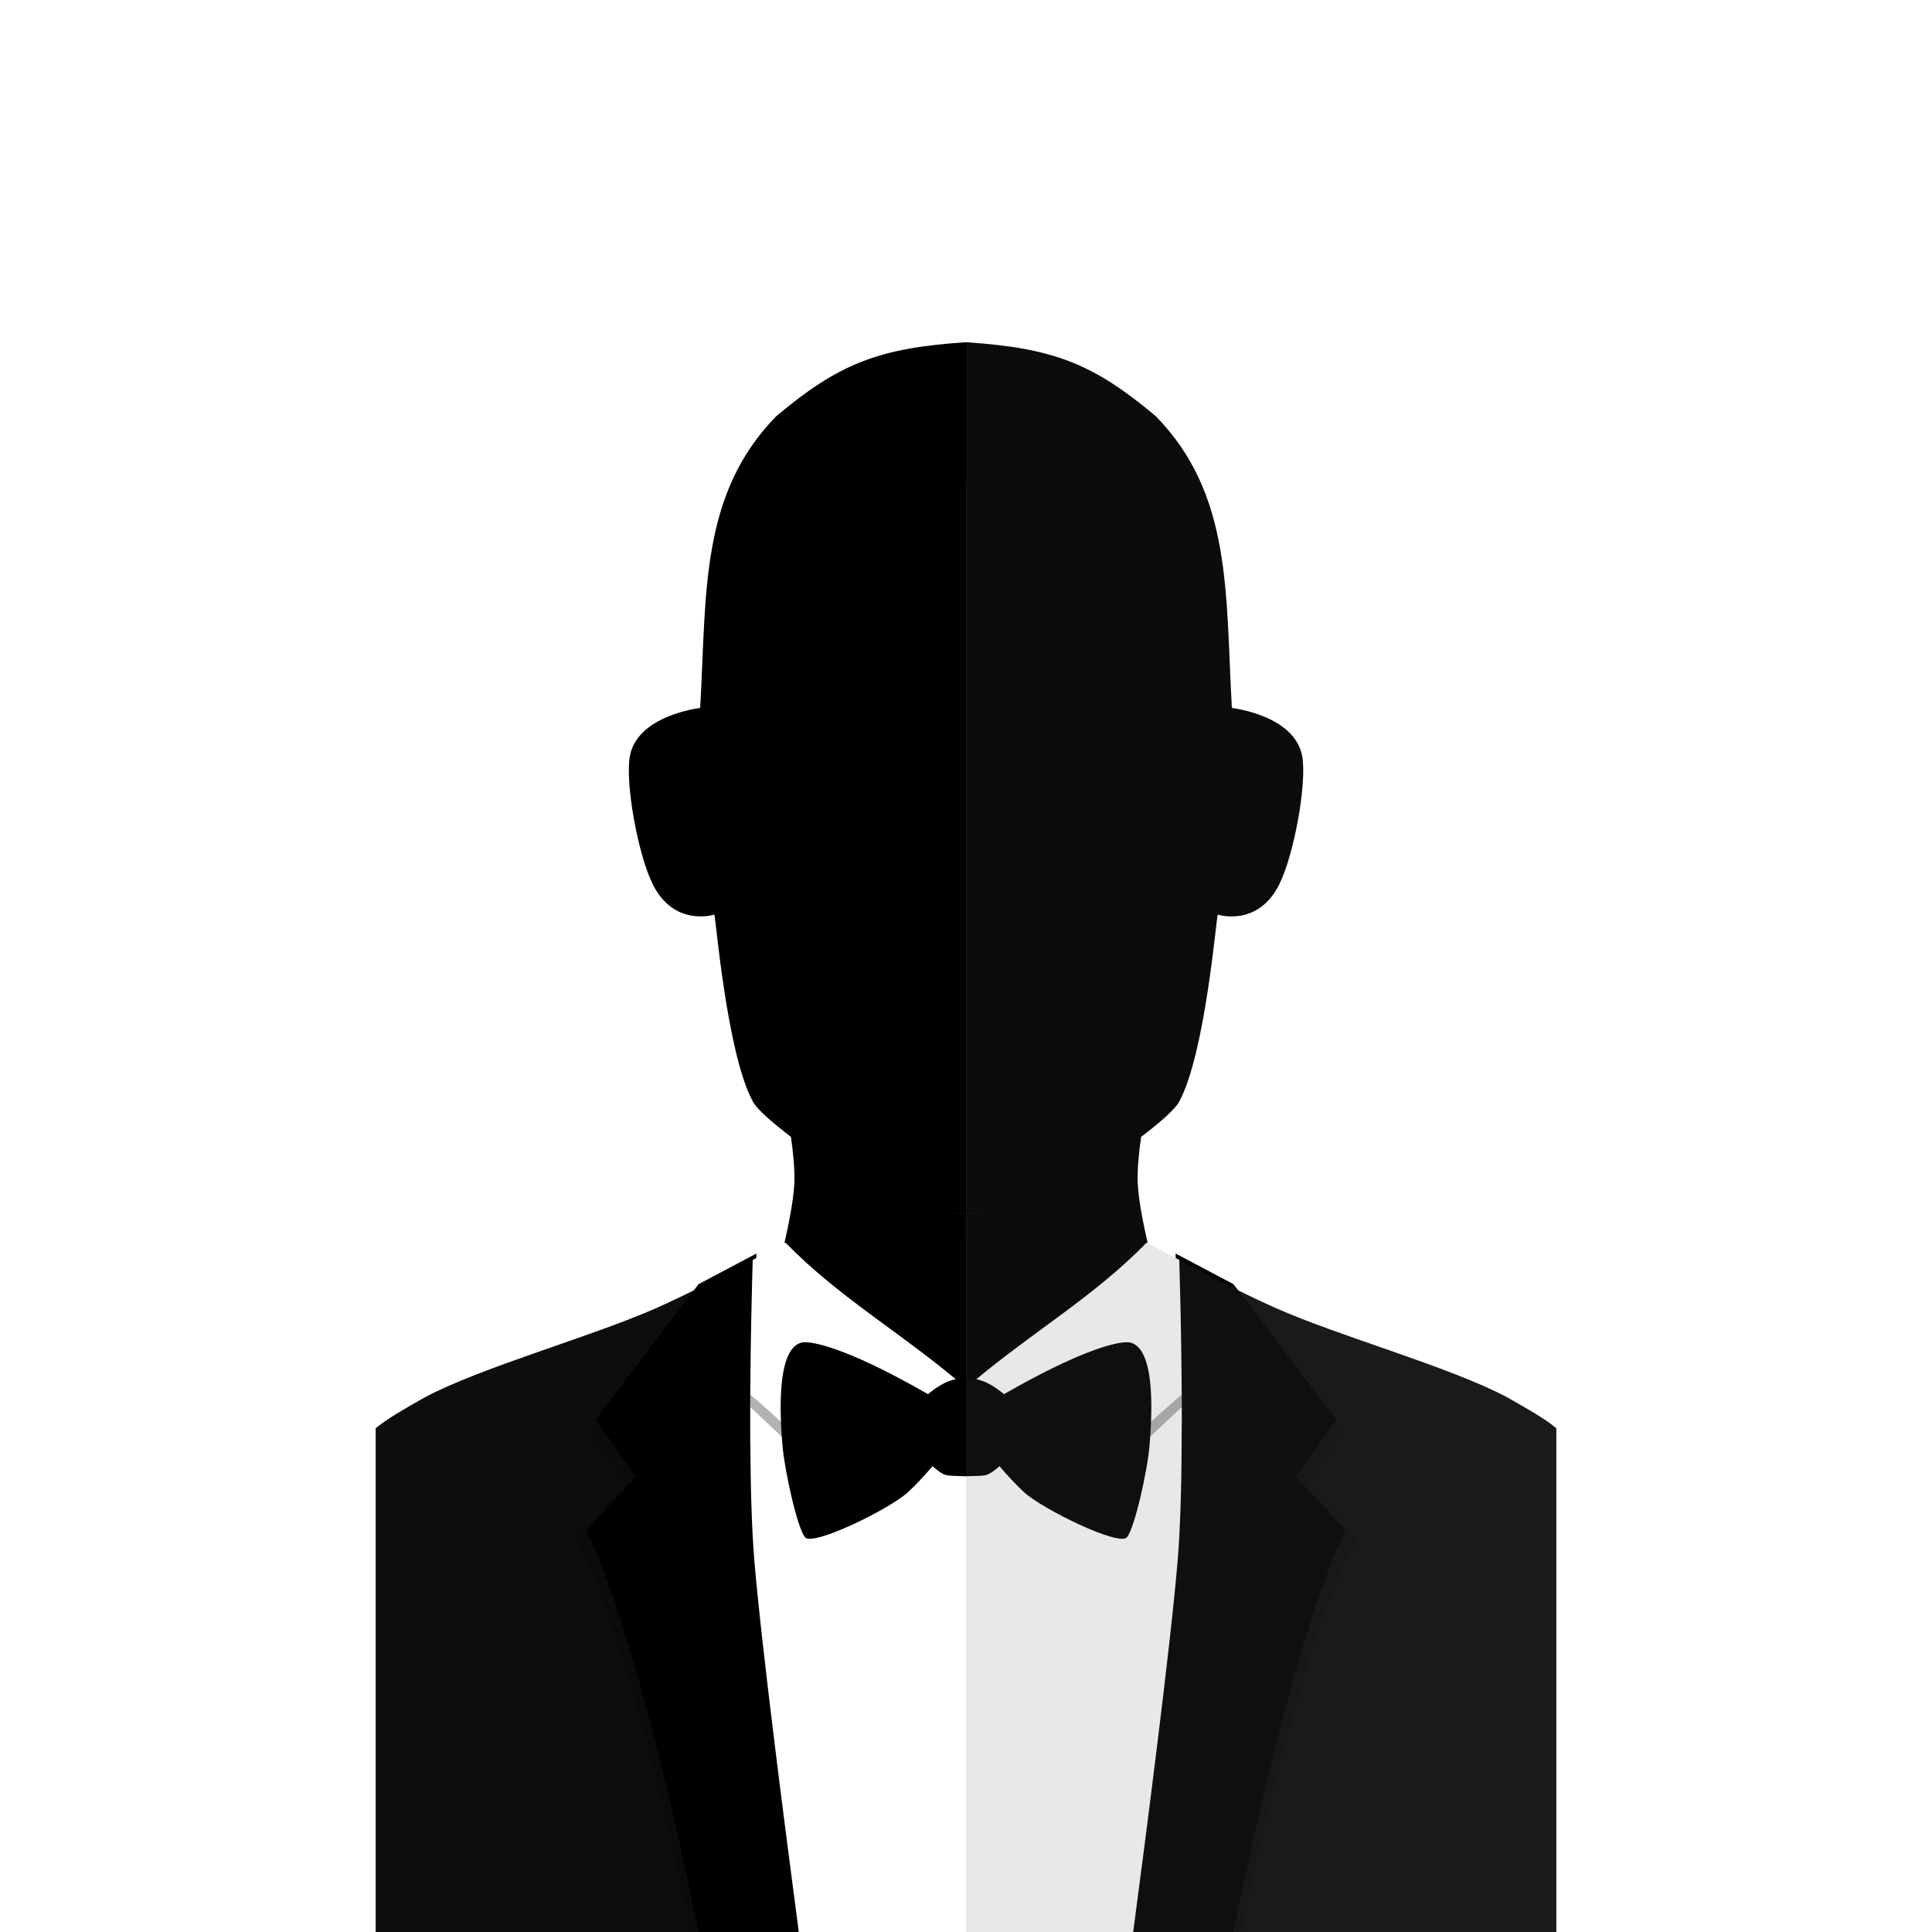
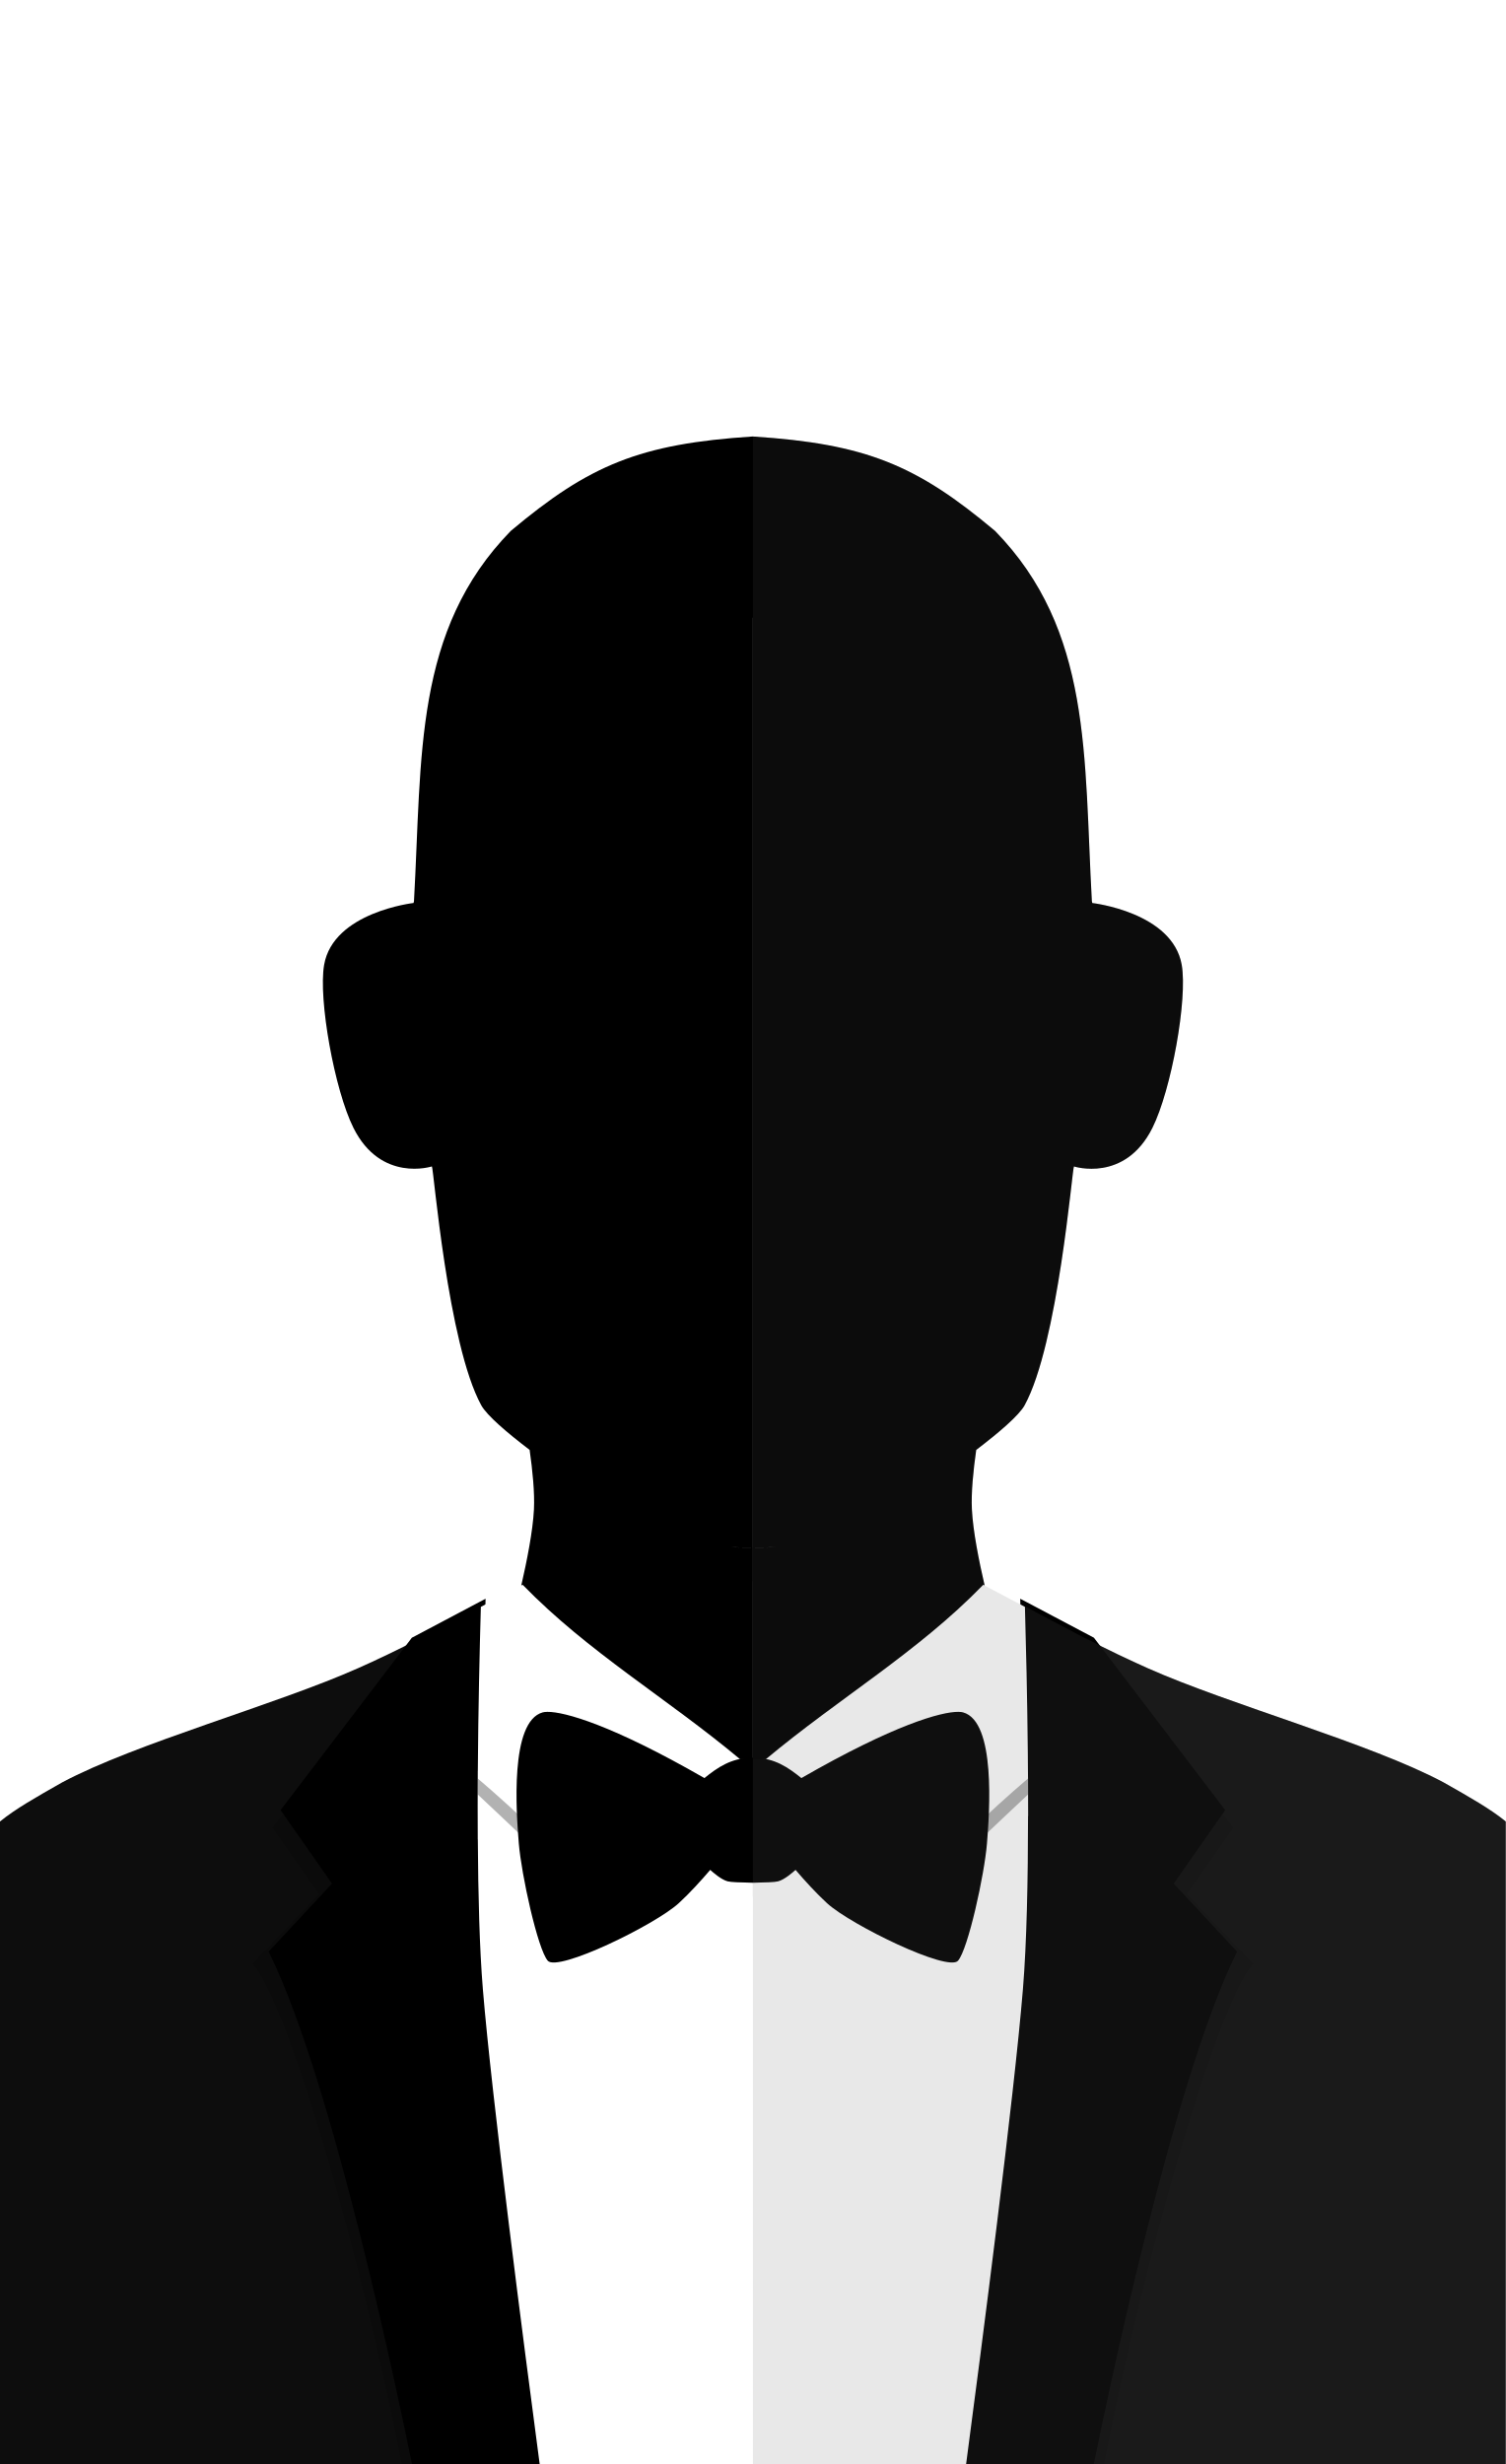
- <svg xmlns="http://www.w3.org/2000/svg" height="500px" width="500px" viewBox="0 0 44 72" id="body-svg">
+ <svg xmlns="http://www.w3.org/2000/svg" height="360px" width="220px" viewBox="0 0 44 72" id="body-svg">
  <defs />
  <g id="Body" style="display: inline">
    <path id="Suit" d="M 12.275 47.871 C 11.685 48.184 10.975 48.518 10.467 48.744 C 8.058 49.815 3.955 50.94 1.816 52.083 C 1.054 52.516 0.459 52.852 0 53.225 L 0 72 L 12.173 72 C 11.822 70.262 9.874 60.867 8.009 57.051 L 9.871 55.051 L 8.515 52.895 L 12.275 47.871 z M 31.725 47.871 L 35.485 52.895 L 34.129 55.051 L 35.991 57.051 C 34.126 60.867 32.178 70.262 31.826 72 L 44 72 L 44 53.225 C 43.541 52.852 42.946 52.516 42.183 52.083 C 40.045 50.94 35.942 49.815 33.533 48.744 C 33.025 48.518 32.315 48.184 31.725 47.871 z " style="fill-rule: evenodd; fill: rgb(13, 13, 13)" />
    <path id="LapelShadow" d="M 8.362 52.896 L 7.962 53.407 L 9.32 55.347 L 7.38 57.379 C 8.412 58.533 10.529 65.793 11.739 72 L 12.173 72 C 11.822 70.263 9.874 60.868 8.009 57.052 L 9.871 55.052 L 8.362 52.896 z M 35.638 52.896 L 34.129 55.052 L 35.991 57.052 C 34.126 60.868 32.178 70.263 31.826 72 L 32.261 72 C 33.471 65.793 35.588 58.533 36.62 57.379 L 34.68 55.347 L 36.038 53.407 L 35.638 52.896 z " style="fill: rgb(0, 0, 0); fill-rule: evenodd; fill-opacity: 0.15" />
    <path id="Lapel" d="M 14.189 46.717 L 13.988 46.822 C 13.68 46.986 12.807 47.447 12.061 47.842 L 12.035 47.855 L 8.199 52.892 L 9.701 55.041 L 7.85 57.028 L 7.89 57.109 C 8.812 58.995 9.768 62.299 10.531 65.338 C 11.289 68.357 11.858 71.113 12.038 72 L 15.903 72 L 15.9 71.982 C 15.44 68.508 14.503 61.293 14.242 58.119 C 13.996 55.124 14.103 49.784 14.184 46.943 L 14.189 46.717 z M 29.811 46.717 L 29.816 46.943 C 29.897 49.784 30.004 55.124 29.758 58.119 C 29.497 61.293 28.56 68.508 28.1 71.982 L 28.097 72 L 31.963 72 C 32.143 71.113 32.711 68.357 33.469 65.338 C 34.232 62.299 35.188 58.995 36.109 57.109 L 36.149 57.028 L 34.299 55.041 L 35.801 52.892 L 31.965 47.855 L 31.94 47.842 C 31.193 47.447 30.32 46.986 30.012 46.822 L 29.811 46.717 z " style="fill-rule: evenodd; fill: rgb(0, 0, 0)" />
    <path id="Shirt" d="M 15.27 46.309 C 15.202 46.344 14.329 46.807 14.051 46.954 C 14.015 48.217 13.975 49.912 13.962 51.753 L 13.961 51.752 C 13.956 52.414 13.956 53.084 13.96 53.745 L 13.962 53.748 C 13.972 55.374 14.012 56.935 14.11 58.13 C 14.372 61.314 15.309 68.525 15.769 72 L 18.12 72 L 21.999 72 L 21.999 55.421 L 22.001 55.421 L 22.001 72 L 25.88 72 L 28.231 72 C 28.691 68.525 29.628 61.314 29.89 58.13 C 30.002 56.769 30.039 54.934 30.04 53.068 L 30.043 53.064 C 30.043 52.699 30.042 52.333 30.04 51.969 C 30.039 51.95 30.039 51.932 30.039 51.913 C 30.038 51.796 30.037 51.68 30.036 51.564 C 30.036 51.461 30.035 51.357 30.034 51.255 C 30.034 51.23 30.034 51.205 30.033 51.18 L 30.033 51.18 C 30.017 49.562 29.981 48.085 29.949 46.954 C 29.671 46.807 28.798 46.344 28.73 46.309 C 26.791 48.299 24.539 49.6 22.369 51.412 C 22.369 51.412 22.362 51.407 22.362 51.407 L 22.001 51.407 L 22.001 51.674 L 21.999 51.674 L 21.999 51.407 L 21.637 51.407 C 21.638 51.407 21.631 51.412 21.631 51.412 C 19.461 49.6 17.209 48.299 15.27 46.309 z M 14.838 52.743 C 14.988 52.879 15.139 53.018 15.292 53.162 C 15.445 53.306 15.599 53.453 15.755 53.605 C 15.911 53.757 16.068 53.912 16.227 54.072 C 16.385 54.231 16.545 54.395 16.706 54.563 C 16.867 54.73 17.029 54.902 17.193 55.079 C 17.356 55.255 17.52 55.436 17.686 55.621 C 17.52 55.436 17.356 55.255 17.193 55.079 C 17.029 54.902 16.867 54.73 16.706 54.563 C 16.545 54.395 16.385 54.231 16.227 54.072 C 16.068 53.912 15.911 53.757 15.755 53.605 C 15.599 53.453 15.445 53.306 15.292 53.162 C 15.139 53.018 14.988 52.879 14.838 52.743 z M 29.162 52.743 C 29.012 52.879 28.861 53.018 28.708 53.162 C 28.555 53.306 28.401 53.453 28.245 53.605 C 28.089 53.757 27.931 53.912 27.773 54.072 C 27.614 54.231 27.455 54.395 27.294 54.563 C 27.133 54.73 26.97 54.902 26.807 55.079 C 26.644 55.255 26.48 55.436 26.314 55.621 C 26.254 55.532 26.193 55.444 26.132 55.358 C 26.193 55.444 26.254 55.532 26.314 55.621 C 26.48 55.436 26.644 55.255 26.807 55.079 C 26.97 54.902 27.133 54.73 27.294 54.563 C 27.455 54.395 27.614 54.231 27.773 54.072 C 27.931 53.912 28.089 53.757 28.245 53.605 C 28.401 53.453 28.555 53.306 28.708 53.162 C 28.861 53.018 29.012 52.879 29.162 52.743 z M 19.252 53.641 C 19.123 53.783 18.991 53.931 18.86 54.085 C 18.794 54.162 18.728 54.24 18.662 54.32 C 18.596 54.4 18.53 54.481 18.465 54.564 C 18.407 54.636 18.35 54.709 18.293 54.783 C 18.35 54.709 18.407 54.636 18.465 54.564 C 18.53 54.482 18.596 54.4 18.662 54.32 C 18.728 54.241 18.794 54.162 18.86 54.085 C 18.992 53.931 19.123 53.783 19.252 53.641 z M 25.394 54.389 C 25.431 54.434 25.467 54.479 25.503 54.524 C 25.467 54.479 25.431 54.434 25.394 54.389 z M 25.575 54.613 C 25.613 54.661 25.65 54.71 25.688 54.758 C 25.651 54.71 25.613 54.661 25.575 54.613 z M 18.24 54.852 C 18.197 54.907 18.155 54.964 18.113 55.02 C 18.155 54.964 18.197 54.908 18.24 54.852 z M 25.769 54.863 C 25.814 54.923 25.859 54.983 25.904 55.043 C 25.859 54.983 25.814 54.923 25.769 54.863 z M 25.935 55.084 C 25.988 55.157 26.042 55.231 26.095 55.305 C 26.042 55.231 25.988 55.157 25.935 55.084 z M 18.056 55.097 C 18.011 55.158 17.966 55.221 17.921 55.283 C 17.966 55.221 18.011 55.158 18.056 55.097 z " style="fill-rule: evenodd; fill: rgb(255, 255, 255)" />
    <path id="CollarShadow" d="M 30.032 51.18 C 30.034 51.424 30.037 51.664 30.039 51.913 C 30.037 51.668 30.036 51.422 30.033 51.18 L 30.032 51.18 z M 21.999 51.674 L 21.999 55.195 L 21.999 55.421 L 22.001 55.421 L 22.001 55.195 L 22.001 51.674 L 21.999 51.674 z M 13.961 51.752 C 13.956 52.414 13.956 53.084 13.96 53.745 L 13.962 53.748 C 13.96 53.313 13.959 52.874 13.96 52.436 C 14.382 52.831 17.292 55.566 17.678 56.024 L 17.697 56.046 C 17.757 56.006 17.82 55.927 17.916 55.831 C 18.159 55.588 19.068 54.471 19.436 53.945 L 20.193 55.195 L 19.252 53.641 C 18.734 54.209 18.191 54.873 17.686 55.621 C 16.363 54.141 15.103 52.943 13.96 51.969 C 13.961 51.895 13.962 51.826 13.962 51.753 L 13.961 51.752 z M 30.04 51.969 C 28.897 52.943 27.637 54.141 26.314 55.621 C 25.807 54.871 25.265 54.208 24.748 53.641 L 24.564 53.945 C 24.932 54.471 25.841 55.588 26.084 55.831 C 26.18 55.927 26.243 56.006 26.303 56.046 L 26.322 56.024 C 26.708 55.566 29.618 52.831 30.04 52.436 C 30.04 52.646 30.04 52.857 30.04 53.068 L 30.043 53.064 C 30.043 52.699 30.042 52.333 30.04 51.969 z " style="fill: rgb(0, 0, 0); fill-rule: evenodd; fill-opacity: 0.304" />
    <g id="TieGroup" style="display: none">
      <path id="Tie" d="M 20.389,55.195 18.12,72 h 3.879 V 55.195 Z m 1.611,0 V 72 h 3.879 L 23.61,55.195 Z" style="fill-rule: evenodd" />
      <path id="TieKnot" d="m 21.637,51.407 c 0.023,-0.007 -1.103,0.811 -2.391,2.226 l 0.946,1.562 h 1.806 v -3.788 z m 0.363,0 v 3.788 h 1.806 l 0.946,-1.562 c -1.288,-1.415 -2.413,-2.233 -2.391,-2.226 z" style="fill-rule: evenodd" />
      <path id="TieTint" d="M 20.389,55.195 18.12,72 h 3.879 V 55.195 Z m 1.611,0 V 72 h 3.879 L 23.61,55.195 Z" style="fill: rgb(0, 0, 0); fill-opacity: 0.15; fill-rule: evenodd" />
    </g>
    <g id="BowtieGroup" style="display: inline">
      <path d="m 15.995,50.022 c -0.056,6.37e-4 -0.101,0.006 -0.136,0.015 -0.968,0.265 -0.773,2.923 -0.699,3.83 0.074,0.907 0.552,3.091 0.846,3.427 0.294,0.336 3.127,-1.042 3.826,-1.68 0.319,-0.292 0.653,-0.66 0.922,-0.975 3.6e-4,3.26e-4 7.05e-4,7.4e-4 0.001,10e-4 0.058,0.053 0.315,0.286 0.513,0.335 0.085,0.021 0.357,0.034 0.732,0.04 0.375,-0.006 0.647,-0.018 0.732,-0.04 0.198,-0.05 0.455,-0.283 0.513,-0.335 3.28e-4,-2.93e-4 6.73e-4,-7.07e-4 0.001,-10e-4 0.269,0.315 0.603,0.683 0.922,0.975 0.699,0.638 3.531,2.016 3.826,1.68 0.294,-0.336 0.773,-2.52 0.846,-3.427 0.074,-0.907 0.268,-3.565 -0.699,-3.83 -0.034,-0.009 -0.079,-0.015 -0.136,-0.015 -0.499,-0.006 -1.883,0.379 -4.589,1.935 -0.375,-0.302 -0.782,-0.596 -1.416,-0.596 -0.634,0 -1.041,0.294 -1.416,0.596 -2.706,-1.556 -4.09,-1.94 -4.589,-1.935 z" id="Bowtie" style="fill-rule: evenodd" />
      <path d="m 20.579,51.961 c -0.336,0.269 -0.285,1.579 -0.151,2.049 0.068,0.239 0.16,0.48 0.327,0.631 0.058,0.053 0.315,0.286 0.513,0.335 0.085,0.021 0.357,0.034 0.732,0.04 0.375,-0.006 0.647,-0.018 0.732,-0.04 0.198,-0.05 0.455,-0.283 0.513,-0.335 0.167,-0.151 0.259,-0.392 0.327,-0.631 0.134,-0.47 0.185,-1.781 -0.151,-2.049 -0.377,-0.303 -0.784,-0.6 -1.421,-0.6 -0.637,0 -1.044,0.296 -1.421,0.6 z m -3.483,1.139 c -0.09,0.002 -0.145,0.029 -0.162,0.096 -0.46,1.789 1.983,0.496 2.755,0.647 0.178,0.035 0.365,0.049 0.548,0.05 -0.041,-0.212 -0.092,-0.309 -0.095,-0.592 -1.598,0.261 -2.656,-0.209 -3.046,-0.202 z m 9.785,0 c -0.408,0.01 -1.456,0.458 -3.023,0.202 -0.003,0.282 -0.054,0.38 -0.095,0.592 0.183,-0.002 0.371,-0.015 0.548,-0.05 0.773,-0.151 3.215,1.142 2.755,-0.647 -0.019,-0.073 -0.082,-0.099 -0.186,-0.096 z" id="BowtieShadow" style="fill: rgb(0, 0, 0); fill-opacity: 0.13; fill-rule: evenodd" />
    </g>
    <path id="Head" d="m 22,12.754 c -3.311,0.214 -4.781,0.835 -7.072,2.757 -2.841,2.911 -2.594,6.565 -2.831,10.823 -10e-4,0.004 -0.013,0.052 -0.013,0.052 0,0 -2.345,0.267 -2.613,1.807 -0.174,0.998 0.301,3.652 0.858,4.766 0.804,1.607 2.291,1.125 2.291,1.125 0.048,0.028 0.463,5.204 1.444,6.981 0.161,0.293 0.749,0.797 1.412,1.302 0.086,0.602 0.15,1.25 0.126,1.741 -0.031,0.626 -0.206,1.506 -0.37,2.221 0.004,-0.002 0.037,-0.02 0.039,-0.021 1.94,1.99 4.191,3.291 6.362,5.104 0.004,-0.004 0.007,-0.006 0.006,-0.006 h 0.362 v -6.188 c -0.118,0.003 -0.232,0.003 -0.345,5.17e-4 0.112,0.003 0.227,0.003 0.345,-5.17e-4 v -27.168 c 3.6e-4,-2e-5 7.14e-4,2.2e-5 10e-4,0 3.2e-4,2.2e-5 6.73e-4,-2e-5 0.001,0 v 27.168 c 0.118,0.003 0.232,0.003 0.345,5.17e-4 -0.112,0.003 -0.227,0.003 -0.345,-5.17e-4 v 6.188 h 0.362 c -0.001,-3e-4 0.001,0.002 0.006,0.006 2.171,-1.812 4.422,-3.113 6.362,-5.104 0.002,0.001 0.035,0.019 0.039,0.021 C 28.606,45.615 28.431,44.735 28.4,44.109 c -0.025,-0.492 0.04,-1.139 0.126,-1.741 0.662,-0.504 1.25,-1.009 1.412,-1.302 0.981,-1.778 1.396,-6.953 1.444,-6.981 0,0 1.487,0.482 2.291,-1.125 0.557,-1.114 1.032,-3.768 0.858,-4.766 -0.268,-1.54 -2.613,-1.807 -2.613,-1.807 0,0 -0.012,-0.047 -0.013,-0.052 -0.237,-4.258 0.01,-7.912 -2.831,-10.823 -2.292,-1.922 -3.761,-2.543 -7.072,-2.757 z m -6.464,29.66 c 0.069,0.052 0.139,0.105 0.209,0.157 -0.07,-0.052 -0.14,-0.104 -0.209,-0.157 z m 0.265,0.198 c 0.167,0.123 0.334,0.242 0.498,0.358 -0.164,-0.116 -0.331,-0.235 -0.498,-0.358 z m 12.397,0 c -0.171,0.126 -0.341,0.248 -0.508,0.366 0.167,-0.118 0.338,-0.24 0.508,-0.366 z m -0.585,0.42 c -0.155,0.108 -0.303,0.21 -0.443,0.305 0.141,-0.095 0.289,-0.196 0.443,-0.305 z m -11.213,0.01 c 0.156,0.109 0.307,0.213 0.449,0.308 -0.142,-0.096 -0.292,-0.198 -0.449,-0.308 z m 0.535,0.366 c 0.147,0.098 0.285,0.188 0.402,0.262 -0.117,-0.074 -0.253,-0.163 -0.402,-0.262 z m 10.112,0.011 c -0.146,0.097 -0.278,0.183 -0.394,0.256 0.113,-0.072 0.251,-0.161 0.394,-0.256 z m -9.654,0.286 c 0.046,0.029 0.092,0.058 0.131,0.081 0.053,0.032 0.098,0.059 0.136,0.08 -0.038,-0.021 -0.084,-0.048 -0.136,-0.08 -0.039,-0.023 -0.086,-0.053 -0.131,-0.081 z m 9.076,0.084 c -0.05,0.03 -0.095,0.056 -0.131,0.076 0.036,-0.02 0.081,-0.046 0.131,-0.076 z M 18.13,44.126 c 0.128,0.071 0.258,0.141 0.389,0.21 -0.131,-0.069 -0.26,-0.139 -0.389,-0.21 z m 7.74,0 c -0.128,0.071 -0.257,0.141 -0.389,0.21 0.131,-0.069 0.261,-0.139 0.389,-0.21 z m -4.775,1.056 c 0.042,0.004 0.084,0.009 0.127,0.013 -0.043,-0.004 -0.085,-0.008 -0.127,-0.013 z m 1.81,0 c -0.042,0.005 -0.084,0.009 -0.127,0.013 0.043,-0.004 0.085,-0.008 0.127,-0.013 z m -1.572,0.022 c 0.097,0.007 0.196,0.012 0.298,0.015 -0.052,-0.001 -0.103,-0.003 -0.154,-0.006 -0.003,-1.57e-4 -0.006,-3.56e-4 -0.009,-5.17e-4 -0.045,-0.002 -0.09,-0.005 -0.134,-0.009 z m 1.334,0 c -0.044,0.003 -0.089,0.006 -0.134,0.009 -0.003,1.61e-4 -0.006,3.6e-4 -0.009,5.17e-4 -0.05,0.003 -0.101,0.004 -0.153,0.006 0.101,-0.003 0.199,-0.008 0.296,-0.015 z" style="fill-rule: evenodd" />
    <path id="NeckShadow" d="m 15.625,42.48 c 1.954,1.935 4.277,3.751 6.375,3.725 2.099,0.026 4.422,-1.79 6.375,-3.725 -0.818,0.613 -1.706,1.201 -2.032,1.382 -0.001,7e-4 -0.003,0.002 -0.004,0.003 h -5.17e-4 c -0.175,0.097 -0.35,0.196 -0.528,0.294 -0.059,0.033 -0.119,0.065 -0.178,0.097 -0.866,0.468 -1.805,0.892 -3.1,0.957 -3.2e-4,1.8e-5 -6.93e-4,-1.7e-5 -0.001,0 -10e-4,4.3e-5 -0.002,-4.2e-5 -0.003,0 -0.002,1.28e-4 -0.005,4.04e-4 -0.007,5.17e-4 -0.048,0.002 -0.097,0.004 -0.146,0.006 -0.018,4.6e-4 -0.037,6.82e-4 -0.055,10e-4 -0.031,5.63e-4 -0.063,8.64e-4 -0.095,0.001 -0.027,1.52e-4 -0.054,1.52e-4 -0.081,0 -0.048,-3e-4 -0.097,-7.67e-4 -0.146,-0.002 h -5.16e-4 -5.17e-4 c -0.049,0.001 -0.098,0.002 -0.146,0.002 -0.027,1.52e-4 -0.054,1.52e-4 -0.081,0 -0.032,-1.69e-4 -0.063,-4.7e-4 -0.095,-0.001 -0.018,-3.52e-4 -0.037,-5.74e-4 -0.055,-10e-4 -0.049,-0.001 -0.098,-0.003 -0.146,-0.006 -0.002,-1.13e-4 -0.005,-3.89e-4 -0.007,-5.17e-4 -8.5e-4,-4.2e-5 -0.002,4.3e-5 -0.003,0 -3.4e-4,-1.7e-5 -7.13e-4,1.8e-5 -0.001,0 -1.295,-0.065 -2.234,-0.489 -3.1,-0.957 -0.06,-0.032 -0.119,-0.065 -0.178,-0.097 -0.177,-0.098 -0.352,-0.197 -0.528,-0.294 h -5.17e-4 c -9.99e-4,-6.7e-4 -0.003,-0.002 -0.004,-0.003 -0.326,-0.181 -1.214,-0.77 -2.032,-1.382 z" style="fill: #000000; fill-opacity: 0.2; fill-rule: evenodd" />
    <path d="m 28.729,46.309 c 0.068,0.036 0.941,0.498 1.219,0.645 0.005,0.186 0.011,0.402 0.016,0.606 -0.005,-0.208 -0.011,-0.433 -0.016,-0.621 0.285,0.151 1.08,0.571 1.784,0.944 l -0.008,-0.011 c 0.59,0.312 1.3,0.646 1.808,0.872 2.409,1.071 6.512,2.197 8.651,3.339 0.762,0.433 1.357,0.77 1.816,1.142 V 72 H 32.26 v 5.16e-4 H 31.826 28.23 V 72 H 25.879 22 v -16.805 -3.788 h 0.362 c -0.001,-3.39e-4 0.001,0.002 0.006,0.006 2.171,-1.812 4.422,-3.113 6.362,-5.104 z" id="RightTint" style="fill: rgb(102, 102, 102); fill-opacity: 0.15; fill-rule: evenodd" />
    <path d="m 22,12.754 v 5.297 c 3.6e-4,2e-5 7.06e-4,-2.1e-5 10e-4,0 v 27.168 h -5.17e-4 -5.16e-4 v 0.986 c 2.76e-4,4e-6 7.23e-4,-5e-6 0.001,0 v 5.202 h 0.362 c -0.001,-3e-4 0.001,0.002 0.006,0.006 2.171,-1.812 4.422,-3.113 6.362,-5.104 0.002,0.001 0.035,0.019 0.039,0.021 -0.164,-0.715 -0.339,-1.594 -0.37,-2.221 -0.025,-0.492 0.04,-1.139 0.126,-1.741 0.662,-0.504 1.25,-1.009 1.412,-1.302 0.981,-1.778 1.396,-6.953 1.444,-6.981 0,0 1.487,0.482 2.291,-1.125 0.557,-1.114 1.032,-3.768 0.858,-4.766 C 34.263,26.653 31.917,26.386 31.917,26.386 c 0,0 -0.012,-0.047 -0.013,-0.051 -0.237,-4.258 0.01,-7.913 -2.831,-10.824 -2.292,-1.922 -3.761,-2.543 -7.072,-2.757 z" id="HeadTint" style="         fill: rgb(102, 102, 102);         fill-opacity: 0.123;         fill-rule: evenodd;       " />
  </g>
</svg>
